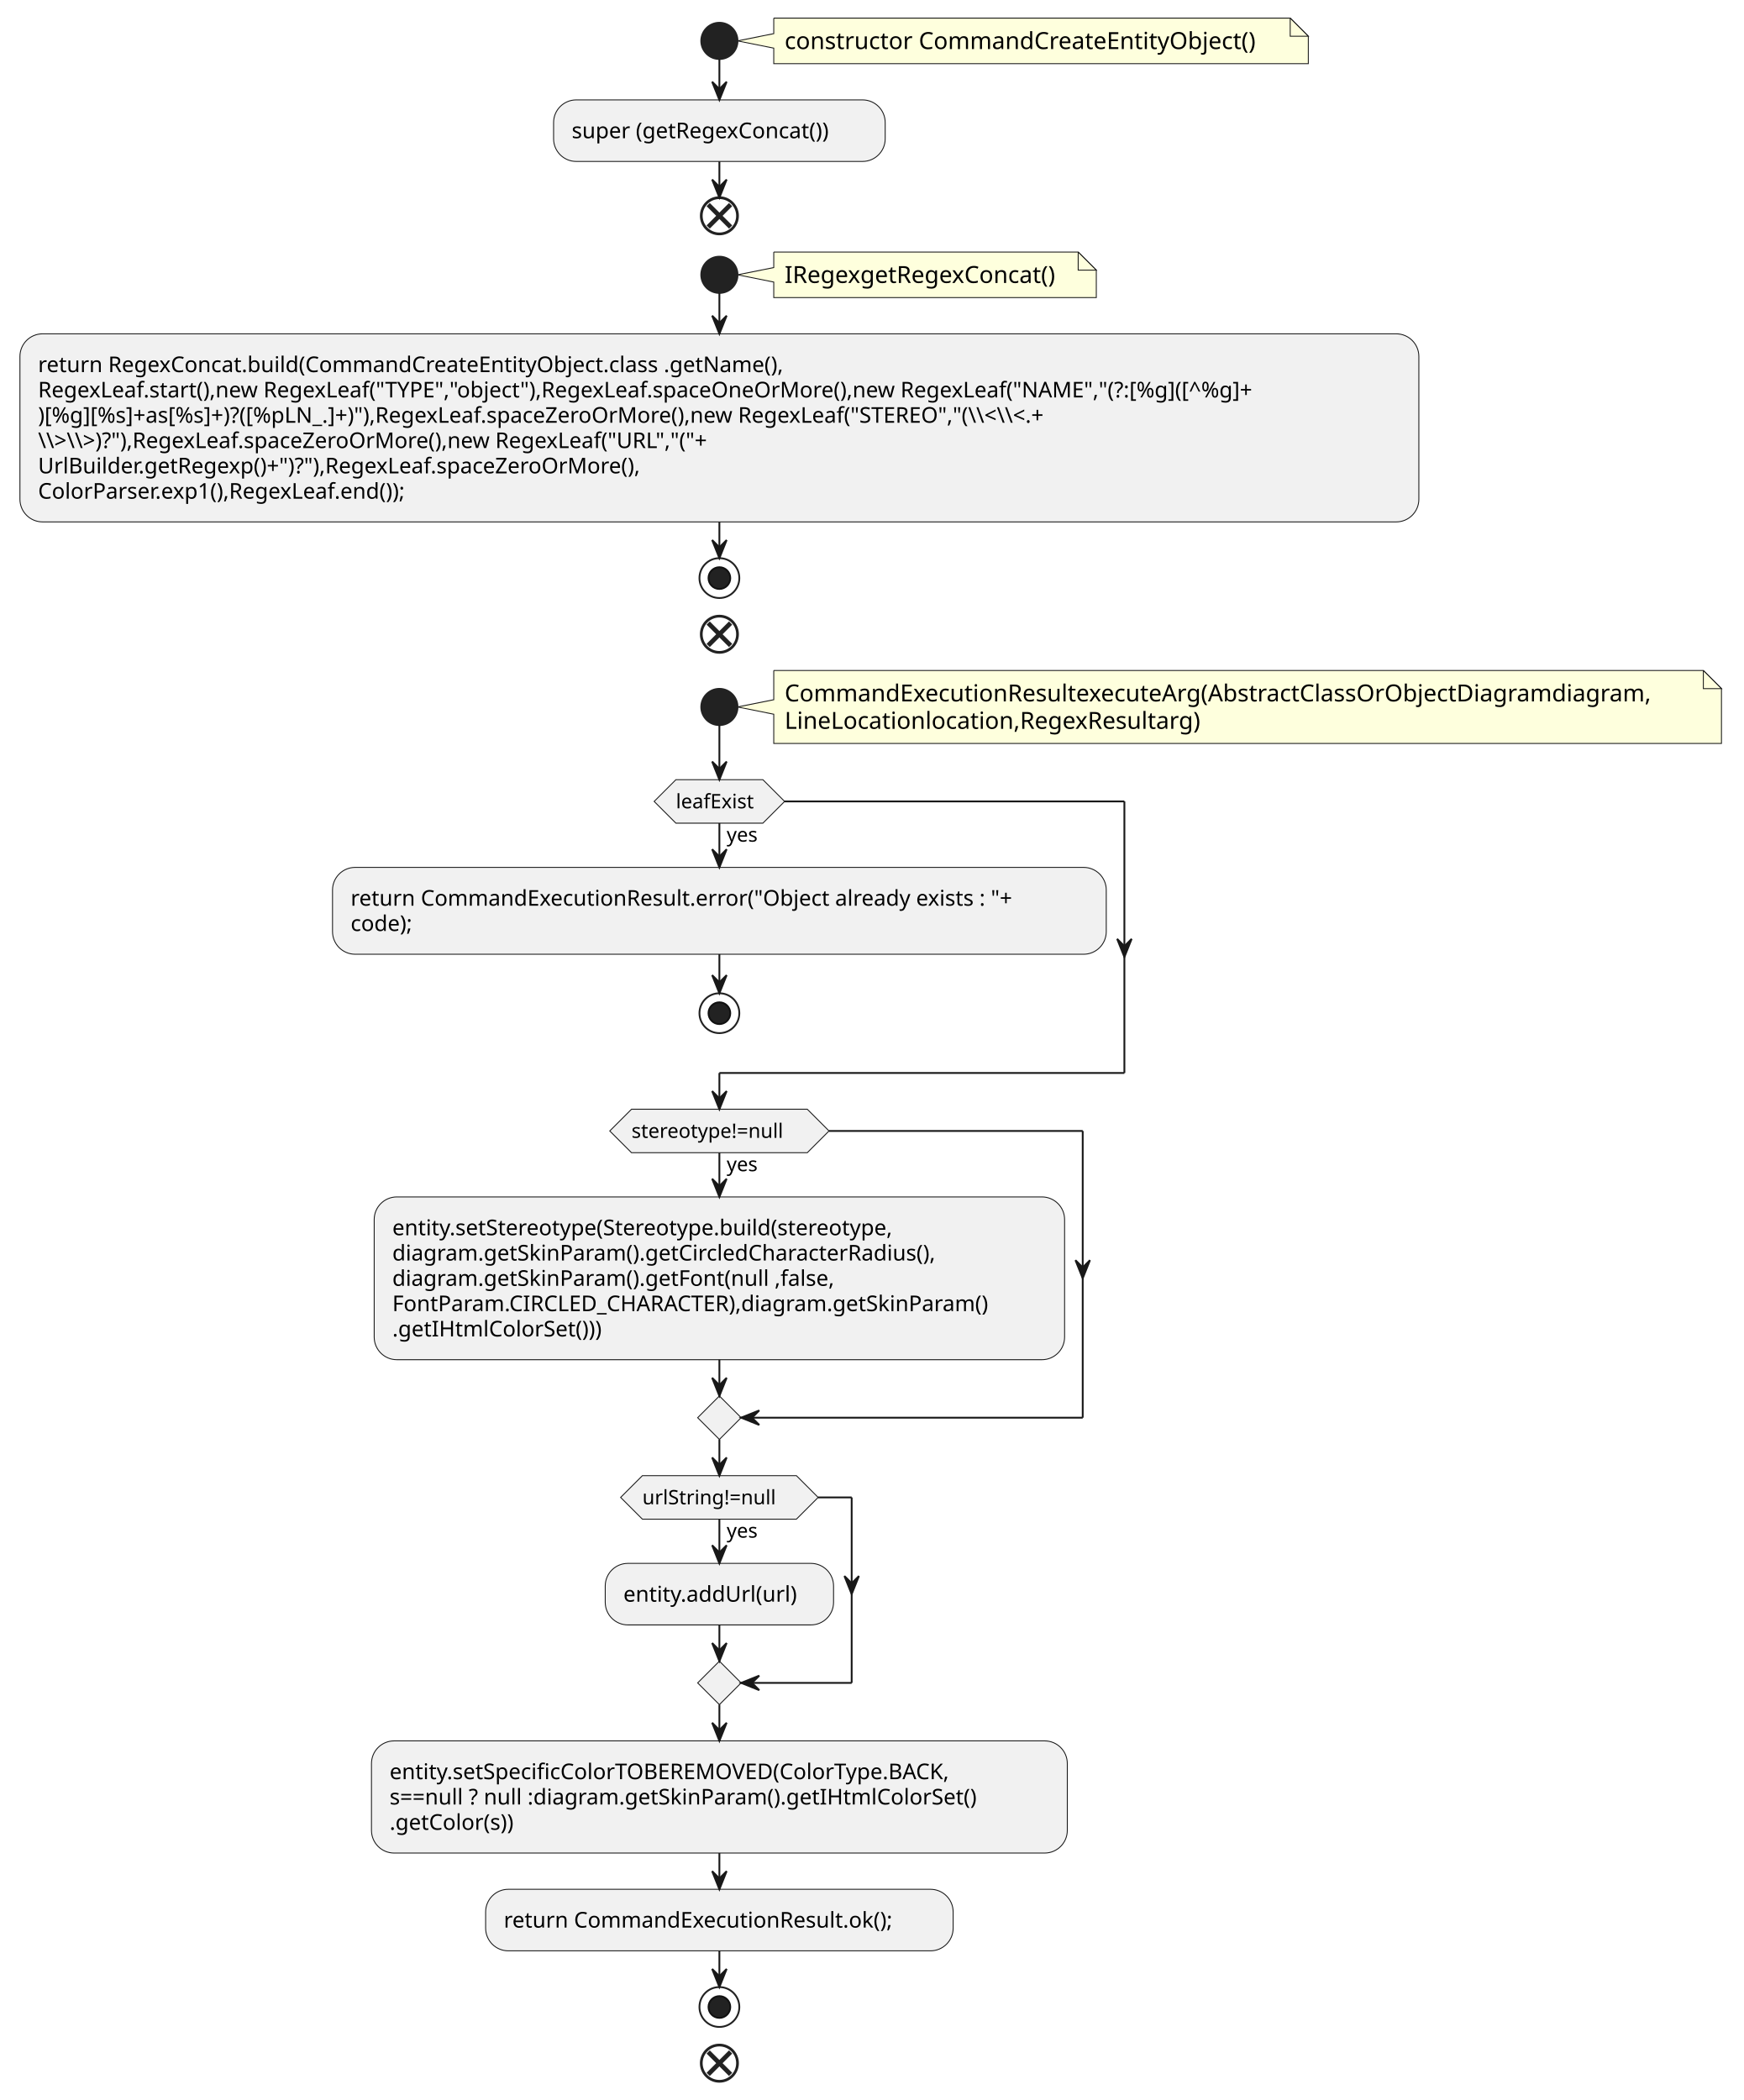
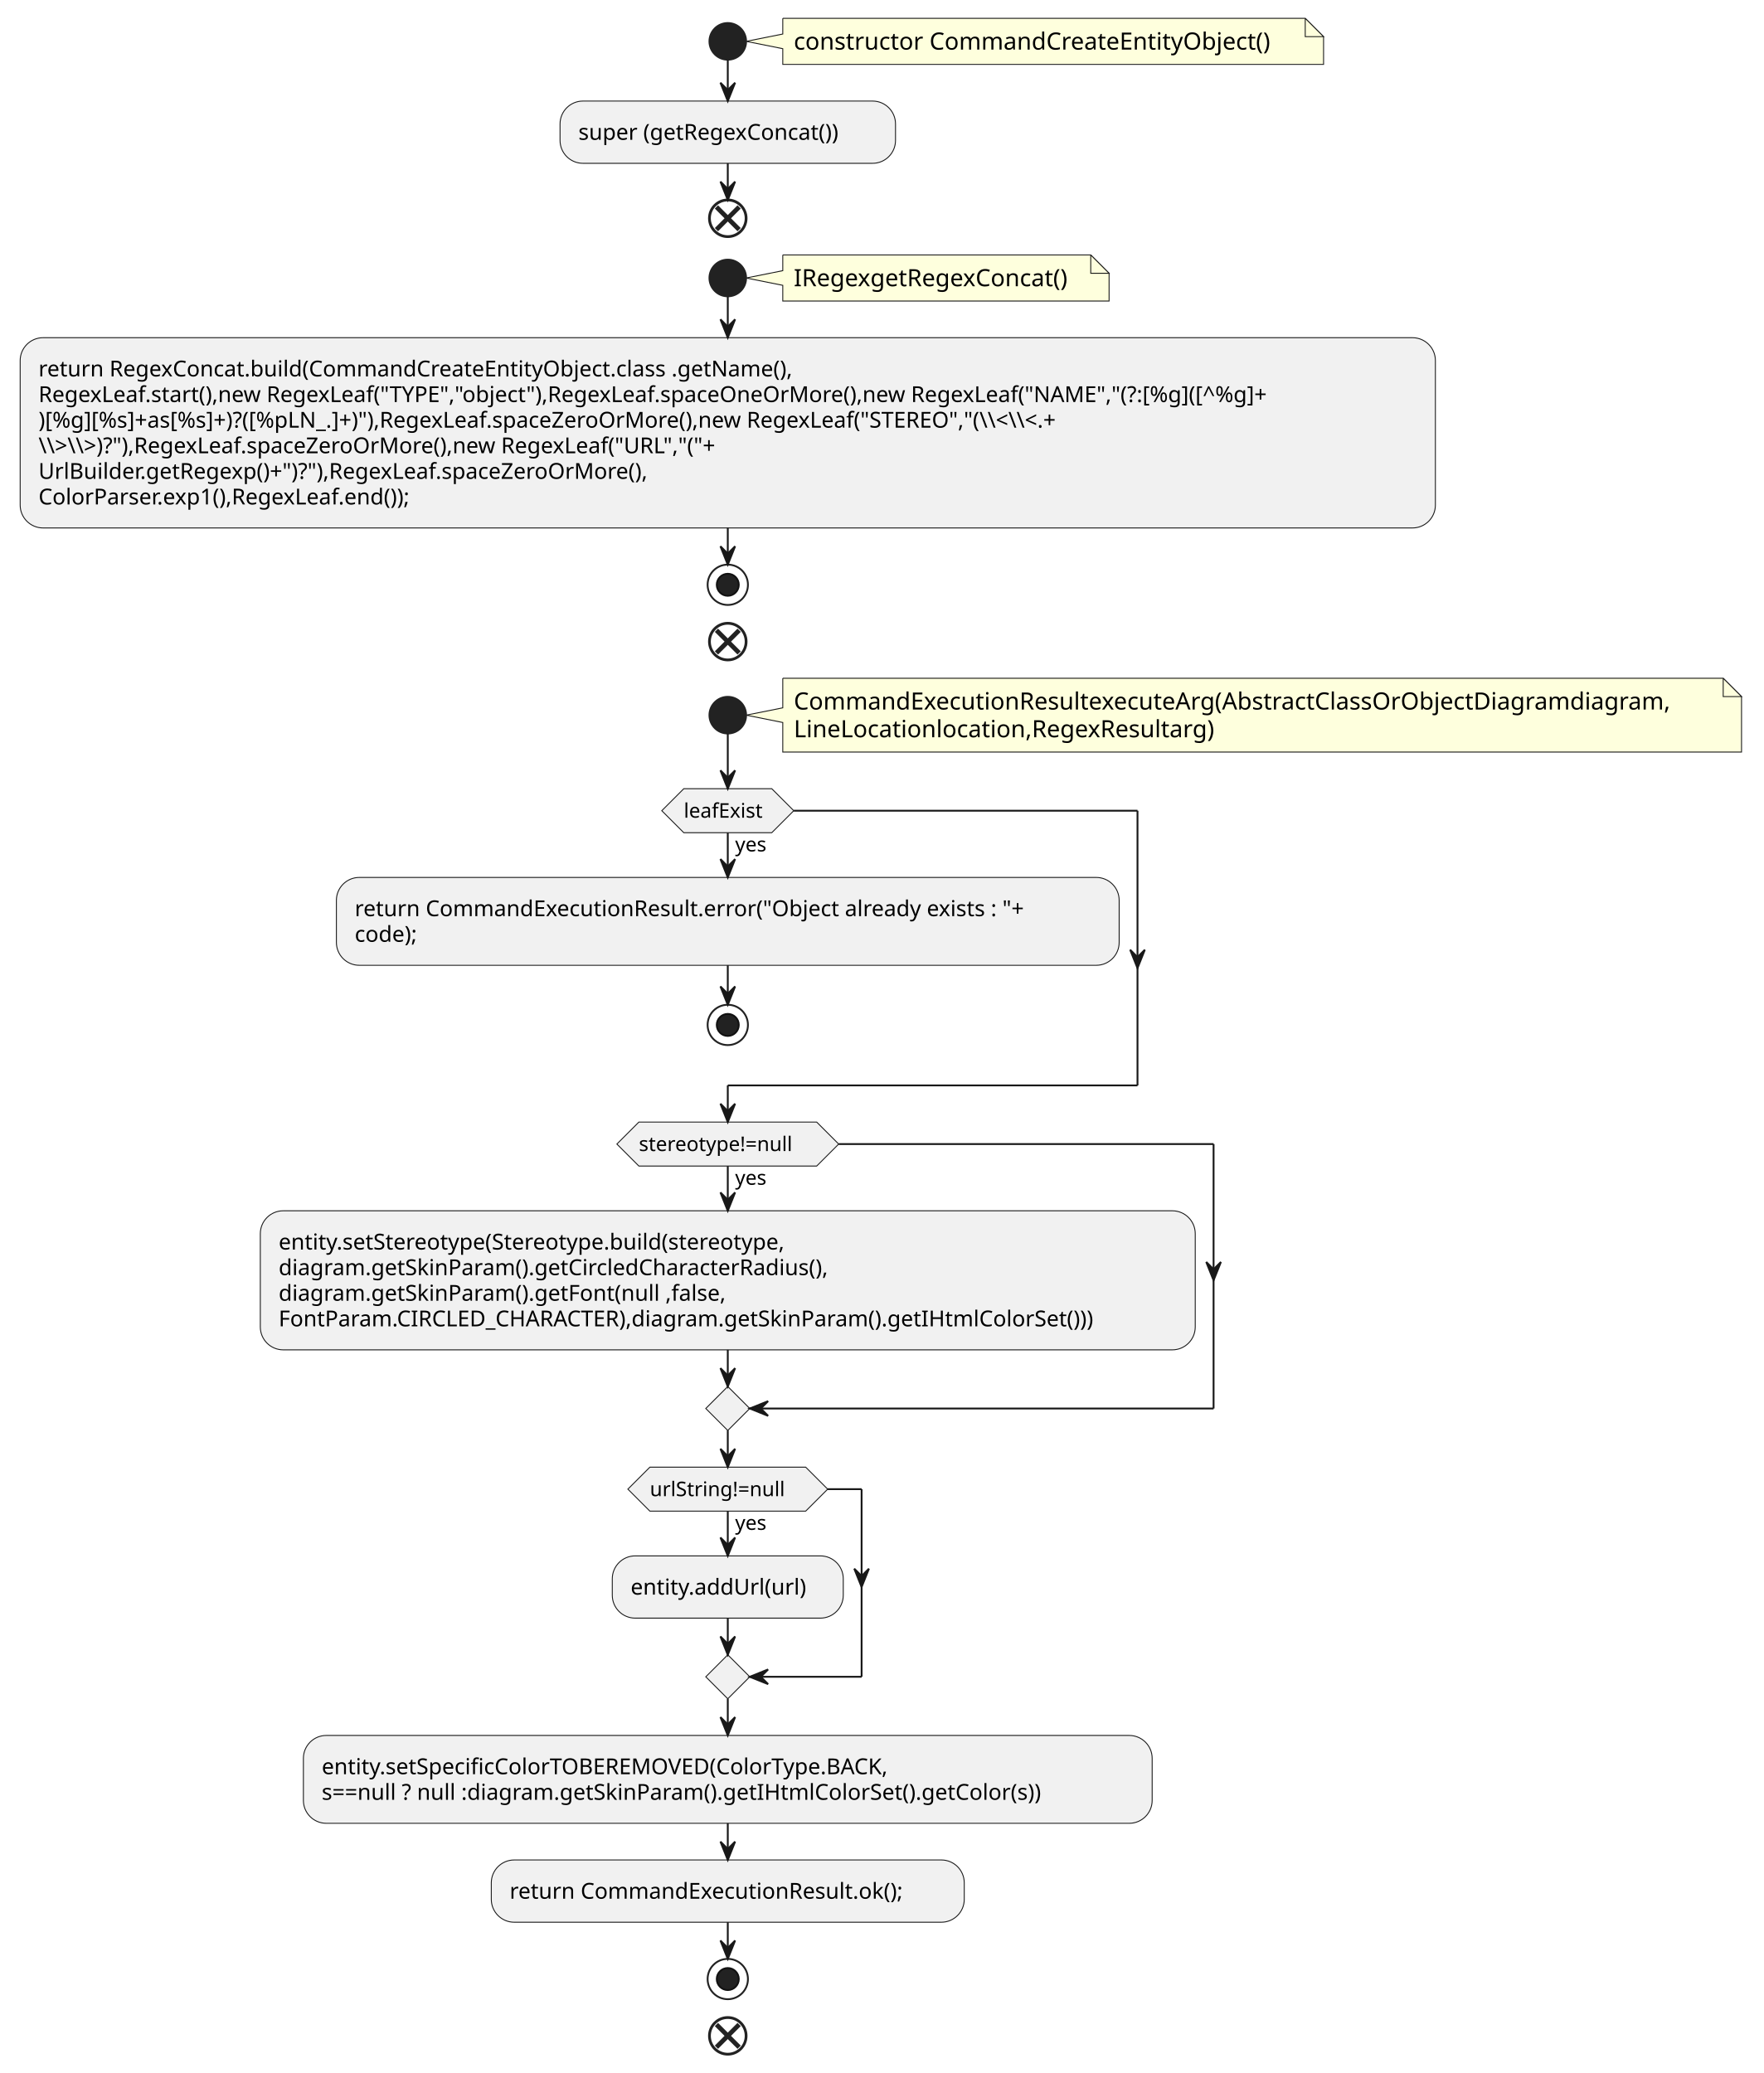
- <svg xmlns="http://www.w3.org/2000/svg" contentStyleType="text/css" height="1159px" preserveAspectRatio="none" style="width:962px;height:1159px;background:#FFFFFF;" version="1.1" viewBox="0 0 962 1159" width="962px" zoomAndPan="magnify">
+ <svg xmlns="http://www.w3.org/2000/svg" contentStyleType="text/css" height="1131px" preserveAspectRatio="none" style="width:962px;height:1131px;background:#FFFFFF;" version="1.1" viewBox="0 0 962 1131" width="962px" zoomAndPan="magnify">
  <defs />
  <g>
    <path d="M427,10 L427,18.566 L407,22.566 L427,26.566 L427,35.133 A0,0 0 0 0 427,35.133 L722,35.133 A0,0 0 0 0 722,35.133 L722,20 L712,10 L427,10 A0,0 0 0 0 427,10 " fill="#FEFFDD" style="stroke:#181818;stroke-width:0.5;" />
    <path d="M712,10 L712,20 L722,20 L712,10 " fill="#FEFFDD" style="stroke:#181818;stroke-width:0.5;" />
    <text fill="#000000" font-family="sans-serif" font-size="13" lengthAdjust="spacing" textLength="274" x="433" y="27.067">constructor CommandCreateEntityObject()</text>
    <ellipse cx="397" cy="22.566" fill="#222222" rx="10" ry="10" style="stroke:#222222;stroke-width:1.0;" />
    <rect fill="#F1F1F1" height="33.969" rx="12.5" ry="12.5" style="stroke:#181818;stroke-width:0.5;" width="183" x="305.5" y="55.133" />
    <text fill="#000000" font-family="sans-serif" font-size="12" lengthAdjust="spacing" textLength="163" x="315.5" y="76.272">super (getRegexConcat())</text>
    <ellipse cx="397" cy="119.102" fill="none" rx="10" ry="10" style="stroke:#222222;stroke-width:1.5;" />
    <line style="stroke:#222222;stroke-width:2.5;" x1="390.813" x2="403.187" y1="112.914" y2="125.289" />
    <line style="stroke:#222222;stroke-width:2.5;" x1="403.187" x2="390.813" y1="112.914" y2="125.289" />
    <path d="M427,139.102 L427,147.668 L407,151.668 L427,155.668 L427,164.234 A0,0 0 0 0 427,164.234 L605,164.234 A0,0 0 0 0 605,164.234 L605,149.102 L595,139.102 L427,139.102 A0,0 0 0 0 427,139.102 " fill="#FEFFDD" style="stroke:#181818;stroke-width:0.5;" />
    <path d="M595,139.102 L595,149.102 L605,149.102 L595,139.102 " fill="#FEFFDD" style="stroke:#181818;stroke-width:0.5;" />
    <text fill="#000000" font-family="sans-serif" font-size="13" lengthAdjust="spacing" textLength="157" x="433" y="156.168">IRegexgetRegexConcat()</text>
    <ellipse cx="397" cy="151.668" fill="#222222" rx="10" ry="10" style="stroke:#222222;stroke-width:1.0;" />
    <rect fill="#F1F1F1" height="103.812" rx="12.5" ry="12.5" style="stroke:#181818;stroke-width:0.5;" width="772" x="11" y="184.234" />
    <text fill="#000000" font-family="sans-serif" font-size="12" lengthAdjust="spacing" textLength="458" x="21" y="205.373">return RegexConcat.build(CommandCreateEntityObject.class .getName(),</text>
    <text fill="#000000" font-family="sans-serif" font-size="12" lengthAdjust="spacing" textLength="752" x="21" y="219.342">RegexLeaf.start(),new RegexLeaf("TYPE","object"),RegexLeaf.spaceOneOrMore(),new RegexLeaf("NAME","(?:[%g]([^%g]+</text>
    <text fill="#000000" font-family="sans-serif" font-size="12" lengthAdjust="spacing" textLength="639" x="21" y="233.31">)[%g][%s]+as[%s]+)?([%pLN_.]+)"),RegexLeaf.spaceZeroOrMore(),new RegexLeaf("STEREO","(\\&lt;\\&lt;.+</text>
    <text fill="#000000" font-family="sans-serif" font-size="12" lengthAdjust="spacing" textLength="416" x="21" y="247.279">\\&gt;\\&gt;)?"),RegexLeaf.spaceZeroOrMore(),new RegexLeaf("URL","("+</text>
    <text fill="#000000" font-family="sans-serif" font-size="12" lengthAdjust="spacing" textLength="376" x="21" y="261.248">UrlBuilder.getRegexp()+")?"),RegexLeaf.spaceZeroOrMore(),</text>
    <text fill="#000000" font-family="sans-serif" font-size="12" lengthAdjust="spacing" textLength="232" x="21" y="275.217">ColorParser.exp1(),RegexLeaf.end());</text>
    <ellipse cx="397" cy="319.047" fill="none" rx="11" ry="11" style="stroke:#222222;stroke-width:1.0;" />
    <ellipse cx="397" cy="319.047" fill="#222222" rx="6" ry="6" style="stroke:#111111;stroke-width:1.0;" />
    <ellipse cx="397" cy="350.047" fill="none" rx="10" ry="10" style="stroke:#222222;stroke-width:1.5;" />
    <line style="stroke:#222222;stroke-width:2.5;" x1="390.813" x2="403.187" y1="343.86" y2="356.234" />
    <line style="stroke:#222222;stroke-width:2.5;" x1="403.187" x2="390.813" y1="343.86" y2="356.234" />
    <path d="M427,370.047 L427,386.18 L407,390.18 L427,394.18 L427,410.312 A0,0 0 0 0 427,410.312 L950,410.312 A0,0 0 0 0 950,410.312 L950,380.047 L940,370.047 L427,370.047 A0,0 0 0 0 427,370.047 " fill="#FEFFDD" style="stroke:#181818;stroke-width:0.5;" />
    <path d="M940,370.047 L940,380.047 L950,380.047 L940,370.047 " fill="#FEFFDD" style="stroke:#181818;stroke-width:0.5;" />
    <text fill="#000000" font-family="sans-serif" font-size="13" lengthAdjust="spacing" textLength="502" x="433" y="387.114">CommandExecutionResultexecuteArg(AbstractClassOrObjectDiagramdiagram,</text>
    <text fill="#000000" font-family="sans-serif" font-size="13" lengthAdjust="spacing" textLength="238" x="433" y="402.247">LineLocationlocation,RegexResultarg)</text>
    <ellipse cx="397" cy="390.18" fill="#222222" rx="10" ry="10" style="stroke:#222222;stroke-width:1.0;" />
    <rect fill="#F1F1F1" height="47.938" rx="12.5" ry="12.5" style="stroke:#181818;stroke-width:0.5;" width="427" x="183.5" y="478.715" />
    <text fill="#000000" font-family="sans-serif" font-size="12" lengthAdjust="spacing" textLength="407" x="193.5" y="499.853">return CommandExecutionResult.error("Object already exists : "+</text>
    <text fill="#000000" font-family="sans-serif" font-size="12" lengthAdjust="spacing" textLength="40" x="193.5" y="513.822">code);</text>
    <ellipse cx="397" cy="559.184" fill="none" rx="11" ry="11" style="stroke:#222222;stroke-width:1.0;" />
    <ellipse cx="397" cy="559.184" fill="#222222" rx="6" ry="6" style="stroke:#111111;stroke-width:1.0;" />
    <polygon fill="#F1F1F1" points="373,430.312,421,430.312,433,442.312,421,454.312,373,454.312,361,442.312,373,430.312" style="stroke:#181818;stroke-width:0.5;" />
    <text fill="#000000" font-family="sans-serif" font-size="11" lengthAdjust="spacing" textLength="20" x="401" y="464.523">yes</text>
    <text fill="#000000" font-family="sans-serif" font-size="11" lengthAdjust="spacing" textLength="48" x="373" y="446.121">leafExist</text>
-     <rect fill="#F1F1F1" height="89.844" rx="12.5" ry="12.5" style="stroke:#181818;stroke-width:0.5;" width="381" x="206.5" y="660.586" />
-     <text fill="#000000" font-family="sans-serif" font-size="12" lengthAdjust="spacing" textLength="313" x="216.5" y="681.725">entity.setStereotype(Stereotype.build(stereotype,</text>
-     <text fill="#000000" font-family="sans-serif" font-size="12" lengthAdjust="spacing" textLength="337" x="216.5" y="695.693">diagram.getSkinParam().getCircledCharacterRadius(),</text>
-     <text fill="#000000" font-family="sans-serif" font-size="12" lengthAdjust="spacing" textLength="274" x="216.5" y="709.662">diagram.getSkinParam().getFont(null ,false,</text>
-     <text fill="#000000" font-family="sans-serif" font-size="12" lengthAdjust="spacing" textLength="361" x="216.5" y="723.631">FontParam.CIRCLED_CHARACTER),diagram.getSkinParam()</text>
-     <text fill="#000000" font-family="sans-serif" font-size="12" lengthAdjust="spacing" textLength="129" x="216.5" y="737.6">.getIHtmlColorSet()))</text>
+     <rect fill="#F1F1F1" height="75.875" rx="12.5" ry="12.5" style="stroke:#181818;stroke-width:0.5;" width="510" x="142" y="660.586" />
+     <text fill="#000000" font-family="sans-serif" font-size="12" lengthAdjust="spacing" textLength="313" x="152" y="681.725">entity.setStereotype(Stereotype.build(stereotype,</text>
+     <text fill="#000000" font-family="sans-serif" font-size="12" lengthAdjust="spacing" textLength="337" x="152" y="695.693">diagram.getSkinParam().getCircledCharacterRadius(),</text>
+     <text fill="#000000" font-family="sans-serif" font-size="12" lengthAdjust="spacing" textLength="274" x="152" y="709.662">diagram.getSkinParam().getFont(null ,false,</text>
+     <text fill="#000000" font-family="sans-serif" font-size="12" lengthAdjust="spacing" textLength="490" x="152" y="723.631">FontParam.CIRCLED_CHARACTER),diagram.getSkinParam().getIHtmlColorSet()))</text>
    <polygon fill="#F1F1F1" points="348.5,612.184,445.5,612.184,457.5,624.184,445.5,636.184,348.5,636.184,336.5,624.184,348.5,612.184" style="stroke:#181818;stroke-width:0.5;" />
    <text fill="#000000" font-family="sans-serif" font-size="11" lengthAdjust="spacing" textLength="20" x="401" y="646.394">yes</text>
    <text fill="#000000" font-family="sans-serif" font-size="11" lengthAdjust="spacing" textLength="93" x="348.5" y="627.992">stereotype!=null</text>
-     <polygon fill="#F1F1F1" points="397,770.43,409,782.43,397,794.43,385,782.43,397,770.43" style="stroke:#181818;stroke-width:0.5;" />
-     <rect fill="#F1F1F1" height="33.969" rx="12.5" ry="12.5" style="stroke:#181818;stroke-width:0.5;" width="126" x="334" y="862.832" />
-     <text fill="#000000" font-family="sans-serif" font-size="12" lengthAdjust="spacing" textLength="106" x="344" y="883.971">entity.addUrl(url)</text>
-     <polygon fill="#F1F1F1" points="354.5,814.43,439.5,814.43,451.5,826.43,439.5,838.43,354.5,838.43,342.5,826.43,354.5,814.43" style="stroke:#181818;stroke-width:0.5;" />
-     <text fill="#000000" font-family="sans-serif" font-size="11" lengthAdjust="spacing" textLength="20" x="401" y="848.64">yes</text>
-     <text fill="#000000" font-family="sans-serif" font-size="11" lengthAdjust="spacing" textLength="81" x="354.5" y="830.238">urlString!=null</text>
-     <polygon fill="#F1F1F1" points="397,916.801,409,928.801,397,940.801,385,928.801,397,916.801" style="stroke:#181818;stroke-width:0.5;" />
-     <rect fill="#F1F1F1" height="61.906" rx="12.5" ry="12.5" style="stroke:#181818;stroke-width:0.5;" width="384" x="205" y="960.801" />
-     <text fill="#000000" font-family="sans-serif" font-size="12" lengthAdjust="spacing" textLength="336" x="215" y="981.939">entity.setSpecificColorTOBEREMOVED(ColorType.BACK,</text>
-     <text fill="#000000" font-family="sans-serif" font-size="12" lengthAdjust="spacing" textLength="364" x="215" y="995.908">s==null ? null :diagram.getSkinParam().getIHtmlColorSet()</text>
-     <text fill="#000000" font-family="sans-serif" font-size="12" lengthAdjust="spacing" textLength="79" x="215" y="1009.877">.getColor(s))</text>
-     <rect fill="#F1F1F1" height="33.969" rx="12.5" ry="12.5" style="stroke:#181818;stroke-width:0.5;" width="258" x="268" y="1042.707" />
-     <text fill="#000000" font-family="sans-serif" font-size="12" lengthAdjust="spacing" textLength="238" x="278" y="1063.846">return CommandExecutionResult.ok();</text>
-     <ellipse cx="397" cy="1107.676" fill="none" rx="11" ry="11" style="stroke:#222222;stroke-width:1.0;" />
-     <ellipse cx="397" cy="1107.676" fill="#222222" rx="6" ry="6" style="stroke:#111111;stroke-width:1.0;" />
-     <ellipse cx="397" cy="1138.676" fill="none" rx="10" ry="10" style="stroke:#222222;stroke-width:1.5;" />
-     <line style="stroke:#222222;stroke-width:2.5;" x1="390.813" x2="403.187" y1="1132.489" y2="1144.863" />
-     <line style="stroke:#222222;stroke-width:2.5;" x1="403.187" x2="390.813" y1="1132.489" y2="1144.863" />
+     <polygon fill="#F1F1F1" points="397,756.461,409,768.461,397,780.461,385,768.461,397,756.461" style="stroke:#181818;stroke-width:0.5;" />
+     <rect fill="#F1F1F1" height="33.969" rx="12.5" ry="12.5" style="stroke:#181818;stroke-width:0.5;" width="126" x="334" y="848.863" />
+     <text fill="#000000" font-family="sans-serif" font-size="12" lengthAdjust="spacing" textLength="106" x="344" y="870.002">entity.addUrl(url)</text>
+     <polygon fill="#F1F1F1" points="354.5,800.461,439.5,800.461,451.5,812.461,439.5,824.461,354.5,824.461,342.5,812.461,354.5,800.461" style="stroke:#181818;stroke-width:0.5;" />
+     <text fill="#000000" font-family="sans-serif" font-size="11" lengthAdjust="spacing" textLength="20" x="401" y="834.671">yes</text>
+     <text fill="#000000" font-family="sans-serif" font-size="11" lengthAdjust="spacing" textLength="81" x="354.5" y="816.269">urlString!=null</text>
+     <polygon fill="#F1F1F1" points="397,902.832,409,914.832,397,926.832,385,914.832,397,902.832" style="stroke:#181818;stroke-width:0.5;" />
+     <rect fill="#F1F1F1" height="47.938" rx="12.5" ry="12.5" style="stroke:#181818;stroke-width:0.5;" width="463" x="165.5" y="946.832" />
+     <text fill="#000000" font-family="sans-serif" font-size="12" lengthAdjust="spacing" textLength="336" x="175.5" y="967.971">entity.setSpecificColorTOBEREMOVED(ColorType.BACK,</text>
+     <text fill="#000000" font-family="sans-serif" font-size="12" lengthAdjust="spacing" textLength="443" x="175.5" y="981.939">s==null ? null :diagram.getSkinParam().getIHtmlColorSet().getColor(s))</text>
+     <rect fill="#F1F1F1" height="33.969" rx="12.5" ry="12.5" style="stroke:#181818;stroke-width:0.5;" width="258" x="268" y="1014.769" />
+     <text fill="#000000" font-family="sans-serif" font-size="12" lengthAdjust="spacing" textLength="238" x="278" y="1035.908">return CommandExecutionResult.ok();</text>
+     <ellipse cx="397" cy="1079.738" fill="none" rx="11" ry="11" style="stroke:#222222;stroke-width:1.0;" />
+     <ellipse cx="397" cy="1079.738" fill="#222222" rx="6" ry="6" style="stroke:#111111;stroke-width:1.0;" />
+     <ellipse cx="397" cy="1110.738" fill="none" rx="10" ry="10" style="stroke:#222222;stroke-width:1.5;" />
+     <line style="stroke:#222222;stroke-width:2.5;" x1="390.813" x2="403.187" y1="1104.551" y2="1116.926" />
+     <line style="stroke:#222222;stroke-width:2.5;" x1="403.187" x2="390.813" y1="1104.551" y2="1116.926" />
    <line style="stroke:#181818;stroke-width:1.0;" x1="397" x2="397" y1="32.566" y2="55.133" />
    <polygon fill="#181818" points="393,45.133,397,55.133,401,45.133,397,49.133" style="stroke:#181818;stroke-width:1.0;" />
    <line style="stroke:#181818;stroke-width:1.0;" x1="397" x2="397" y1="89.102" y2="109.102" />
    <polygon fill="#181818" points="393,99.102,397,109.102,401,99.102,397,103.102" style="stroke:#181818;stroke-width:1.0;" />
    <line style="stroke:#181818;stroke-width:1.0;" x1="397" x2="397" y1="161.668" y2="184.234" />
    <polygon fill="#181818" points="393,174.234,397,184.234,401,174.234,397,178.234" style="stroke:#181818;stroke-width:1.0;" />
    <line style="stroke:#181818;stroke-width:1.0;" x1="397" x2="397" y1="288.047" y2="308.047" />
    <polygon fill="#181818" points="393,298.047,397,308.047,401,298.047,397,302.047" style="stroke:#181818;stroke-width:1.0;" />
    <line style="stroke:#181818;stroke-width:1.0;" x1="397" x2="397" y1="526.652" y2="548.184" />
    <polygon fill="#181818" points="393,538.184,397,548.184,401,538.184,397,542.184" style="stroke:#181818;stroke-width:1.0;" />
    <line style="stroke:#181818;stroke-width:1.0;" x1="397" x2="397" y1="454.312" y2="478.715" />
    <polygon fill="#181818" points="393,468.715,397,478.715,401,468.715,397,472.715" style="stroke:#181818;stroke-width:1.0;" />
    <line style="stroke:#181818;stroke-width:1.0;" x1="433" x2="620.5" y1="442.312" y2="442.312" />
    <polygon fill="#181818" points="616.5,518.184,620.5,528.184,624.5,518.184,620.5,522.184" style="stroke:#181818;stroke-width:1.0;" />
    <line style="stroke:#181818;stroke-width:1.0;" x1="620.5" x2="620.5" y1="442.312" y2="592.184" />
    <line style="stroke:#181818;stroke-width:1.0;" x1="620.5" x2="397" y1="592.184" y2="592.184" />
    <line style="stroke:#181818;stroke-width:1.0;" x1="397" x2="397" y1="592.184" y2="612.184" />
    <polygon fill="#181818" points="393,602.184,397,612.184,401,602.184,397,606.184" style="stroke:#181818;stroke-width:1.0;" />
    <line style="stroke:#181818;stroke-width:1.0;" x1="397" x2="397" y1="400.18" y2="430.312" />
    <polygon fill="#181818" points="393,420.312,397,430.312,401,420.312,397,424.312" style="stroke:#181818;stroke-width:1.0;" />
    <line style="stroke:#181818;stroke-width:1.0;" x1="397" x2="397" y1="636.184" y2="660.586" />
    <polygon fill="#181818" points="393,650.586,397,660.586,401,650.586,397,654.586" style="stroke:#181818;stroke-width:1.0;" />
-     <line style="stroke:#181818;stroke-width:1.0;" x1="457.5" x2="597.5" y1="624.184" y2="624.184" />
-     <polygon fill="#181818" points="593.5,695.508,597.5,705.508,601.5,695.508,597.5,699.508" style="stroke:#181818;stroke-width:1.0;" />
-     <line style="stroke:#181818;stroke-width:1.0;" x1="597.5" x2="597.5" y1="624.184" y2="782.43" />
-     <line style="stroke:#181818;stroke-width:1.0;" x1="597.5" x2="409" y1="782.43" y2="782.43" />
-     <polygon fill="#181818" points="419,778.43,409,782.43,419,786.43,415,782.43" style="stroke:#181818;stroke-width:1.0;" />
-     <line style="stroke:#181818;stroke-width:1.0;" x1="397" x2="397" y1="750.43" y2="770.43" />
-     <polygon fill="#181818" points="393,760.43,397,770.43,401,760.43,397,764.43" style="stroke:#181818;stroke-width:1.0;" />
-     <line style="stroke:#181818;stroke-width:1.0;" x1="397" x2="397" y1="838.43" y2="862.832" />
-     <polygon fill="#181818" points="393,852.832,397,862.832,401,852.832,397,856.832" style="stroke:#181818;stroke-width:1.0;" />
-     <line style="stroke:#181818;stroke-width:1.0;" x1="451.5" x2="470" y1="826.43" y2="826.43" />
-     <polygon fill="#181818" points="466,869.816,470,879.816,474,869.816,470,873.816" style="stroke:#181818;stroke-width:1.0;" />
-     <line style="stroke:#181818;stroke-width:1.0;" x1="470" x2="470" y1="826.43" y2="928.801" />
-     <line style="stroke:#181818;stroke-width:1.0;" x1="470" x2="409" y1="928.801" y2="928.801" />
-     <polygon fill="#181818" points="419,924.801,409,928.801,419,932.801,415,928.801" style="stroke:#181818;stroke-width:1.0;" />
-     <line style="stroke:#181818;stroke-width:1.0;" x1="397" x2="397" y1="896.801" y2="916.801" />
-     <polygon fill="#181818" points="393,906.801,397,916.801,401,906.801,397,910.801" style="stroke:#181818;stroke-width:1.0;" />
-     <line style="stroke:#181818;stroke-width:1.0;" x1="397" x2="397" y1="794.43" y2="814.43" />
-     <polygon fill="#181818" points="393,804.43,397,814.43,401,804.43,397,808.43" style="stroke:#181818;stroke-width:1.0;" />
-     <line style="stroke:#181818;stroke-width:1.0;" x1="397" x2="397" y1="940.801" y2="960.801" />
-     <polygon fill="#181818" points="393,950.801,397,960.801,401,950.801,397,954.801" style="stroke:#181818;stroke-width:1.0;" />
-     <line style="stroke:#181818;stroke-width:1.0;" x1="397" x2="397" y1="1022.707" y2="1042.707" />
-     <polygon fill="#181818" points="393,1032.707,397,1042.707,401,1032.707,397,1036.707" style="stroke:#181818;stroke-width:1.0;" />
-     <line style="stroke:#181818;stroke-width:1.0;" x1="397" x2="397" y1="1076.676" y2="1096.676" />
-     <polygon fill="#181818" points="393,1086.676,397,1096.676,401,1086.676,397,1090.676" style="stroke:#181818;stroke-width:1.0;" />
+     <line style="stroke:#181818;stroke-width:1.0;" x1="457.5" x2="662" y1="624.184" y2="624.184" />
+     <polygon fill="#181818" points="658,688.523,662,698.523,666,688.523,662,692.523" style="stroke:#181818;stroke-width:1.0;" />
+     <line style="stroke:#181818;stroke-width:1.0;" x1="662" x2="662" y1="624.184" y2="768.461" />
+     <line style="stroke:#181818;stroke-width:1.0;" x1="662" x2="409" y1="768.461" y2="768.461" />
+     <polygon fill="#181818" points="419,764.461,409,768.461,419,772.461,415,768.461" style="stroke:#181818;stroke-width:1.0;" />
+     <line style="stroke:#181818;stroke-width:1.0;" x1="397" x2="397" y1="736.461" y2="756.461" />
+     <polygon fill="#181818" points="393,746.461,397,756.461,401,746.461,397,750.461" style="stroke:#181818;stroke-width:1.0;" />
+     <line style="stroke:#181818;stroke-width:1.0;" x1="397" x2="397" y1="824.461" y2="848.863" />
+     <polygon fill="#181818" points="393,838.863,397,848.863,401,838.863,397,842.863" style="stroke:#181818;stroke-width:1.0;" />
+     <line style="stroke:#181818;stroke-width:1.0;" x1="451.5" x2="470" y1="812.461" y2="812.461" />
+     <polygon fill="#181818" points="466,855.848,470,865.848,474,855.848,470,859.848" style="stroke:#181818;stroke-width:1.0;" />
+     <line style="stroke:#181818;stroke-width:1.0;" x1="470" x2="470" y1="812.461" y2="914.832" />
+     <line style="stroke:#181818;stroke-width:1.0;" x1="470" x2="409" y1="914.832" y2="914.832" />
+     <polygon fill="#181818" points="419,910.832,409,914.832,419,918.832,415,914.832" style="stroke:#181818;stroke-width:1.0;" />
+     <line style="stroke:#181818;stroke-width:1.0;" x1="397" x2="397" y1="882.832" y2="902.832" />
+     <polygon fill="#181818" points="393,892.832,397,902.832,401,892.832,397,896.832" style="stroke:#181818;stroke-width:1.0;" />
+     <line style="stroke:#181818;stroke-width:1.0;" x1="397" x2="397" y1="780.461" y2="800.461" />
+     <polygon fill="#181818" points="393,790.461,397,800.461,401,790.461,397,794.461" style="stroke:#181818;stroke-width:1.0;" />
+     <line style="stroke:#181818;stroke-width:1.0;" x1="397" x2="397" y1="926.832" y2="946.832" />
+     <polygon fill="#181818" points="393,936.832,397,946.832,401,936.832,397,940.832" style="stroke:#181818;stroke-width:1.0;" />
+     <line style="stroke:#181818;stroke-width:1.0;" x1="397" x2="397" y1="994.769" y2="1014.769" />
+     <polygon fill="#181818" points="393,1004.769,397,1014.769,401,1004.769,397,1008.769" style="stroke:#181818;stroke-width:1.0;" />
+     <line style="stroke:#181818;stroke-width:1.0;" x1="397" x2="397" y1="1048.738" y2="1068.738" />
+     <polygon fill="#181818" points="393,1058.738,397,1068.738,401,1058.738,397,1062.738" style="stroke:#181818;stroke-width:1.0;" />
  </g>
</svg>
